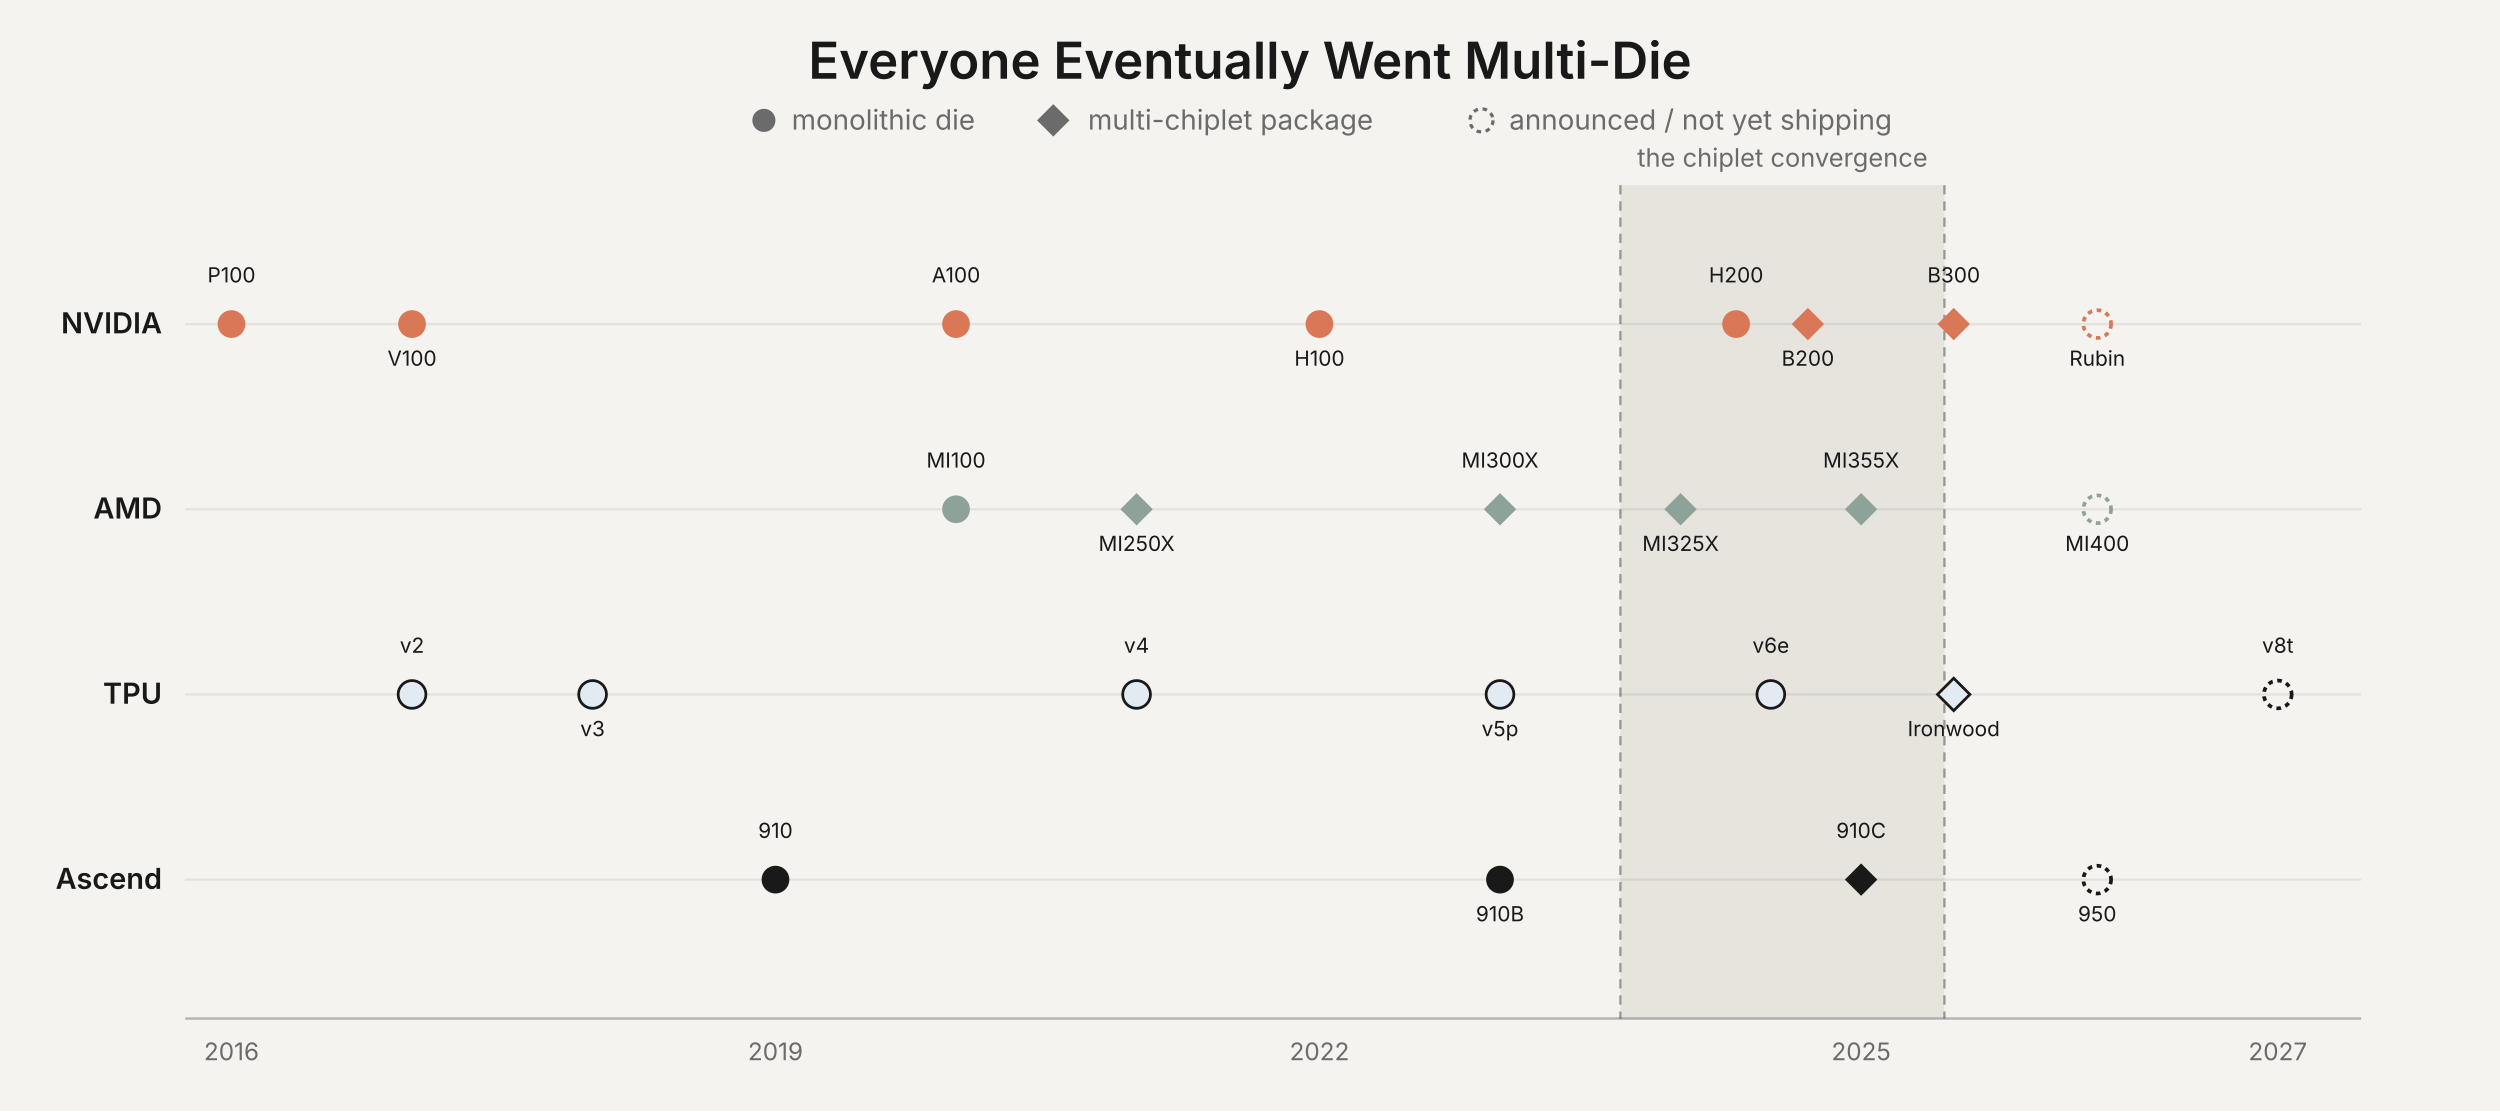
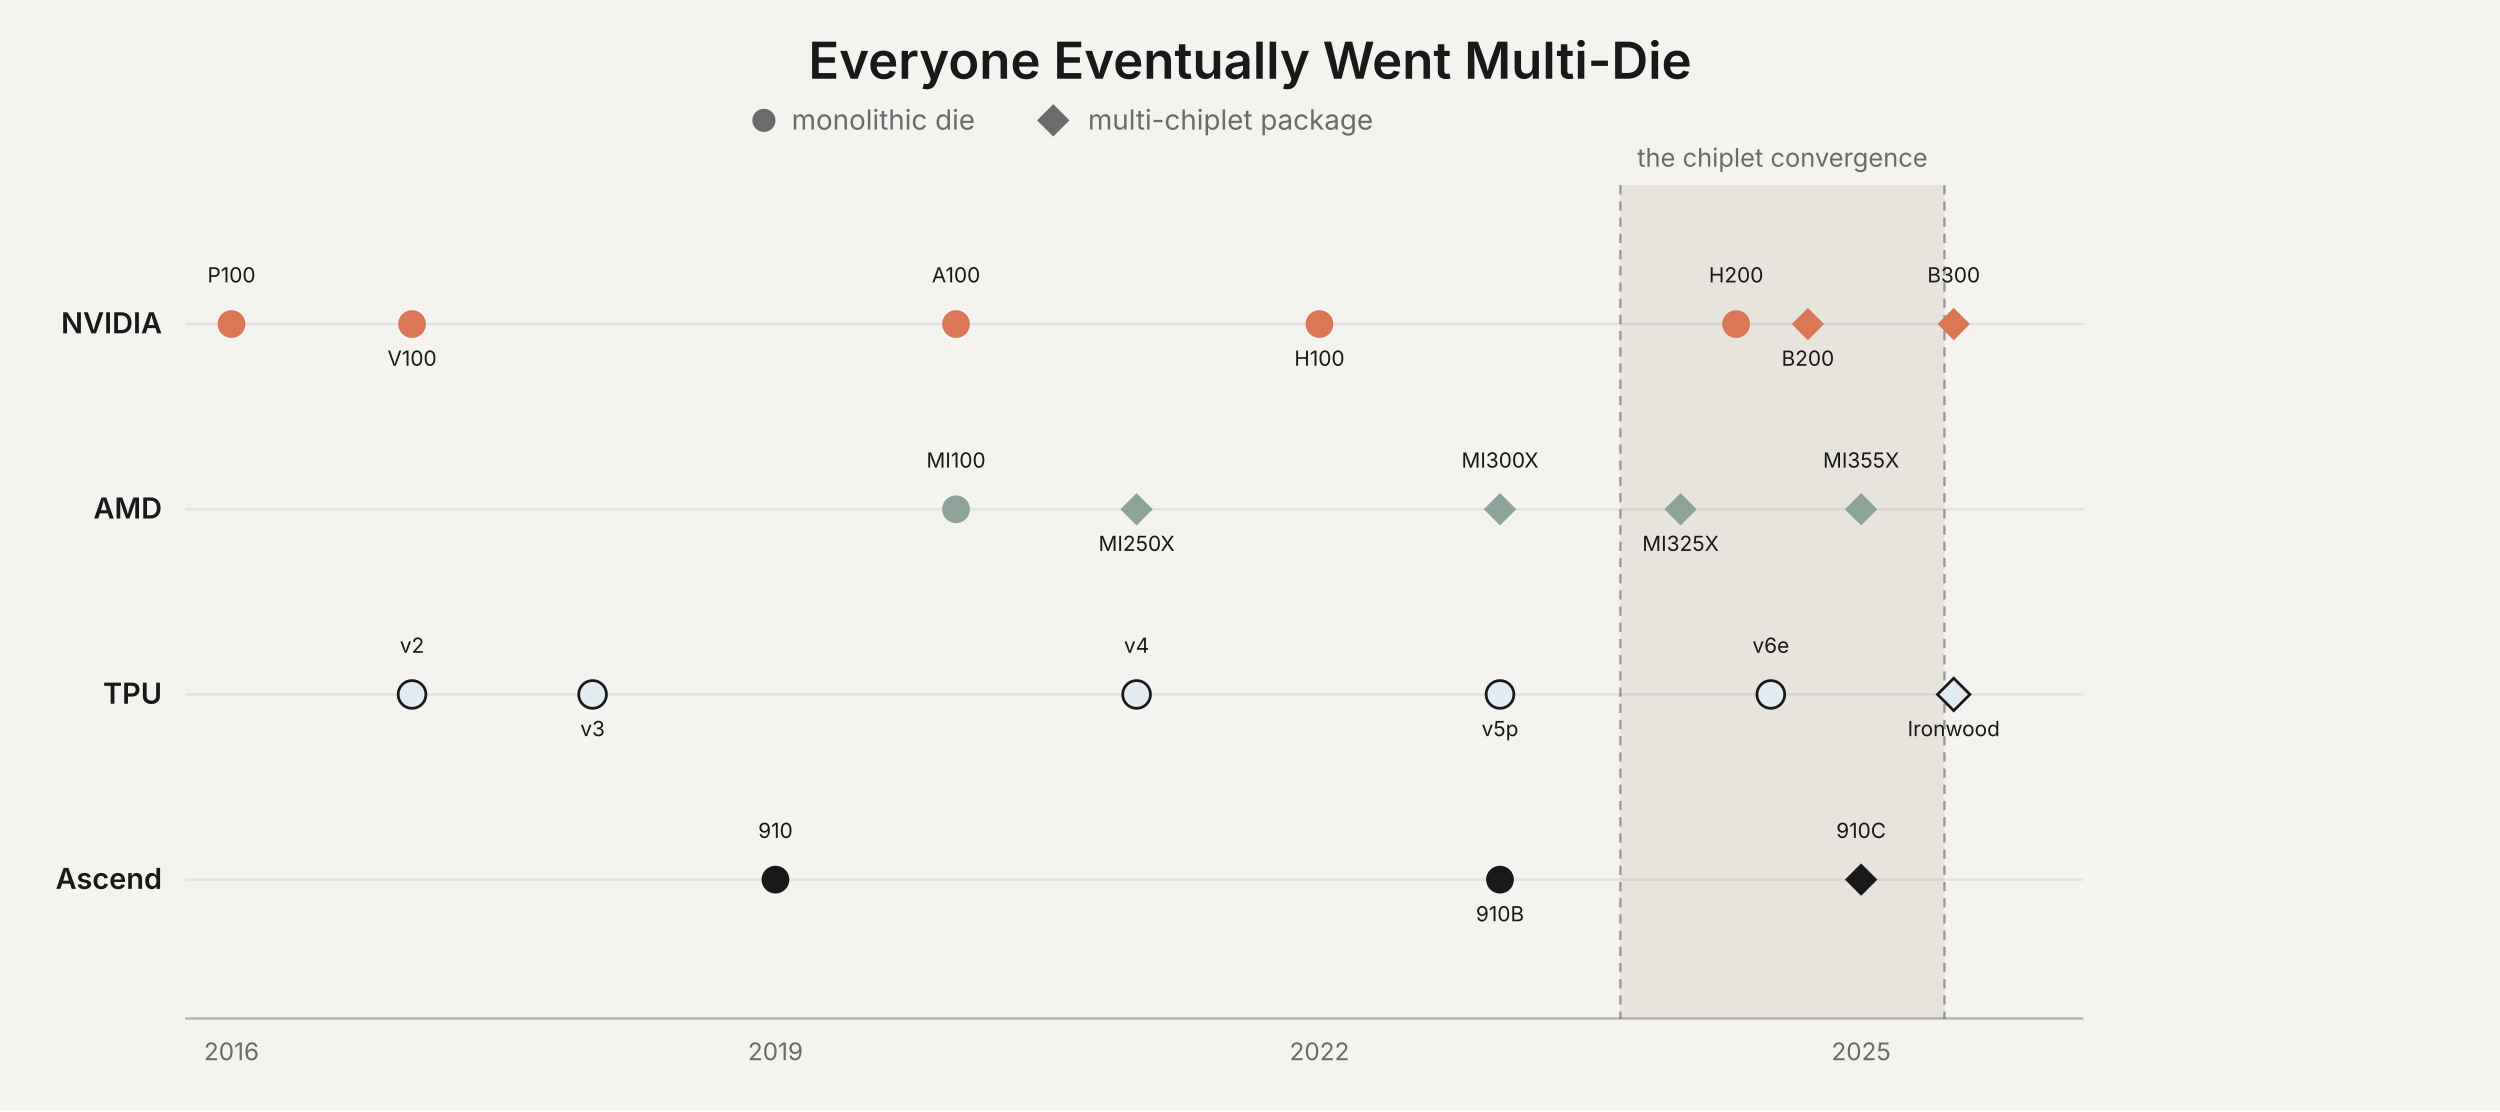
<svg xmlns="http://www.w3.org/2000/svg" viewBox="0 0 1080 480" font-family="Inter, -apple-system, sans-serif">
  <rect x="0" y="0" width="1080" height="480" fill="#F4F3EF" />
  <text x="540" y="34" text-anchor="middle" font-size="22" font-weight="600" fill="#191919">Everyone Eventually Went Multi-Die</text>
  <circle cx="330" cy="52" r="5" fill="#6B6B6B" />
  <text x="342" y="56" font-size="12" fill="#6B6B6B">monolithic die</text>
  <polygon points="455,45 462,52 455,59 448,52" fill="#6B6B6B" />
  <text x="470" y="56" font-size="12" fill="#6B6B6B">multi-chiplet package</text>
-   <circle cx="640" cy="52" r="5" fill="none" stroke="#6B6B6B" stroke-width="1.4" stroke-dasharray="2 2" />
-   <text x="652" y="56" font-size="12" fill="#6B6B6B">announced / not yet shipping</text>
  <rect x="700" y="80" width="140" height="360" fill="#E6E4DD" />
  <line x1="700" y1="80" x2="700" y2="440" stroke="#191919" stroke-width="1" stroke-dasharray="4 3" stroke-opacity="0.4" />
  <line x1="840" y1="80" x2="840" y2="440" stroke="#191919" stroke-width="1" stroke-dasharray="4 3" stroke-opacity="0.4" />
  <text x="770" y="72" text-anchor="middle" font-size="11" fill="#6B6B6B">the chiplet convergence</text>
-   <line x1="80" y1="440" x2="1020" y2="440" stroke="#191919" stroke-opacity="0.3" />
+   <line x1="80" y1="440" x2="900" y2="440" stroke="#191919" stroke-opacity="0.3" />
  <text x="100" y="458" text-anchor="middle" font-size="10.5" fill="#6B6B6B">2016</text>
  <text x="335" y="458" text-anchor="middle" font-size="10.5" fill="#6B6B6B">2019</text>
  <text x="570" y="458" text-anchor="middle" font-size="10.5" fill="#6B6B6B">2022</text>
  <text x="804" y="458" text-anchor="middle" font-size="10.5" fill="#6B6B6B">2025</text>
-   <text x="984" y="458" text-anchor="middle" font-size="10.5" fill="#6B6B6B">2027</text>
  <text x="70" y="144" text-anchor="end" font-size="12.5" font-weight="600" fill="#191919">NVIDIA</text>
  <text x="70" y="224" text-anchor="end" font-size="12.5" font-weight="600" fill="#191919">AMD</text>
  <text x="70" y="304" text-anchor="end" font-size="12.5" font-weight="600" fill="#191919">TPU</text>
  <text x="70" y="384" text-anchor="end" font-size="12.5" font-weight="600" fill="#191919">Ascend</text>
-   <line x1="80" y1="140" x2="1020" y2="140" stroke="#191919" stroke-opacity="0.08" />
-   <line x1="80" y1="220" x2="1020" y2="220" stroke="#191919" stroke-opacity="0.08" />
-   <line x1="80" y1="300" x2="1020" y2="300" stroke="#191919" stroke-opacity="0.08" />
-   <line x1="80" y1="380" x2="1020" y2="380" stroke="#191919" stroke-opacity="0.08" />
+   <line x1="80" y1="140" x2="900" y2="140" stroke="#191919" stroke-opacity="0.08" />
+   <line x1="80" y1="220" x2="900" y2="220" stroke="#191919" stroke-opacity="0.08" />
+   <line x1="80" y1="300" x2="900" y2="300" stroke="#191919" stroke-opacity="0.08" />
+   <line x1="80" y1="380" x2="900" y2="380" stroke="#191919" stroke-opacity="0.08" />
  <circle cx="100" cy="140" r="6" fill="#D97757" />
  <text x="100" y="122" text-anchor="middle" font-size="9" fill="#191919">P100</text>
  <circle cx="178" cy="140" r="6" fill="#D97757" />
  <text x="178" y="158" text-anchor="middle" font-size="9" fill="#191919">V100</text>
  <circle cx="413" cy="140" r="6" fill="#D97757" />
  <text x="413" y="122" text-anchor="middle" font-size="9" fill="#191919">A100</text>
  <circle cx="570" cy="140" r="6" fill="#D97757" />
  <text x="570" y="158" text-anchor="middle" font-size="9" fill="#191919">H100</text>
  <circle cx="750" cy="140" r="6" fill="#D97757" />
  <text x="750" y="122" text-anchor="middle" font-size="9" fill="#191919">H200</text>
  <polygon points="781,133 788,140 781,147 774,140" fill="#D97757" />
  <text x="781" y="158" text-anchor="middle" font-size="9" fill="#191919">B200</text>
  <polygon points="844,133 851,140 844,147 837,140" fill="#D97757" />
  <text x="844" y="122" text-anchor="middle" font-size="9" fill="#191919">B300</text>
-   <circle cx="906" cy="140" r="6" fill="none" stroke="#D97757" stroke-width="1.6" stroke-dasharray="2 2" />
-   <text x="906" y="158" text-anchor="middle" font-size="9" fill="#191919">Rubin</text>
  <circle cx="413" cy="220" r="6" fill="#8DA399" />
  <text x="413" y="202" text-anchor="middle" font-size="9" fill="#191919">MI100</text>
  <polygon points="491,213 498,220 491,227 484,220" fill="#8DA399" />
  <text x="491" y="238" text-anchor="middle" font-size="9" fill="#191919">MI250X</text>
  <polygon points="648,213 655,220 648,227 641,220" fill="#8DA399" />
  <text x="648" y="202" text-anchor="middle" font-size="9" fill="#191919">MI300X</text>
  <polygon points="726,213 733,220 726,227 719,220" fill="#8DA399" />
  <text x="726" y="238" text-anchor="middle" font-size="9" fill="#191919">MI325X</text>
  <polygon points="804,213 811,220 804,227 797,220" fill="#8DA399" />
  <text x="804" y="202" text-anchor="middle" font-size="9" fill="#191919">MI355X</text>
-   <circle cx="906" cy="220" r="6" fill="none" stroke="#8DA399" stroke-width="1.6" stroke-dasharray="2 2" />
-   <text x="906" y="238" text-anchor="middle" font-size="9" fill="#191919">MI400</text>
  <circle cx="178" cy="300" r="6" fill="#E3EBF2" stroke="#191919" stroke-width="1.2" />
  <text x="178" y="282" text-anchor="middle" font-size="9" fill="#191919">v2</text>
  <circle cx="256" cy="300" r="6" fill="#E3EBF2" stroke="#191919" stroke-width="1.2" />
  <text x="256" y="318" text-anchor="middle" font-size="9" fill="#191919">v3</text>
  <circle cx="491" cy="300" r="6" fill="#E3EBF2" stroke="#191919" stroke-width="1.2" />
  <text x="491" y="282" text-anchor="middle" font-size="9" fill="#191919">v4</text>
  <circle cx="648" cy="300" r="6" fill="#E3EBF2" stroke="#191919" stroke-width="1.2" />
  <text x="648" y="318" text-anchor="middle" font-size="9" fill="#191919">v5p</text>
  <circle cx="765" cy="300" r="6" fill="#E3EBF2" stroke="#191919" stroke-width="1.2" />
  <text x="765" y="282" text-anchor="middle" font-size="9" fill="#191919">v6e</text>
  <polygon points="844,293 851,300 844,307 837,300" fill="#E3EBF2" stroke="#191919" stroke-width="1.2" />
  <text x="844" y="318" text-anchor="middle" font-size="9" fill="#191919">Ironwood</text>
-   <circle cx="984" cy="300" r="6" fill="none" stroke="#191919" stroke-width="1.6" stroke-dasharray="2 2" />
-   <text x="984" y="282" text-anchor="middle" font-size="9" fill="#191919">v8t</text>
  <circle cx="335" cy="380" r="6" fill="#191919" />
  <text x="335" y="362" text-anchor="middle" font-size="9" fill="#191919">910</text>
  <circle cx="648" cy="380" r="6" fill="#191919" />
  <text x="648" y="398" text-anchor="middle" font-size="9" fill="#191919">910B</text>
  <polygon points="804,373 811,380 804,387 797,380" fill="#191919" />
  <text x="804" y="362" text-anchor="middle" font-size="9" fill="#191919">910C</text>
-   <circle cx="906" cy="380" r="6" fill="none" stroke="#191919" stroke-width="1.6" stroke-dasharray="2 2" />
-   <text x="906" y="398" text-anchor="middle" font-size="9" fill="#191919">950</text>
</svg>
